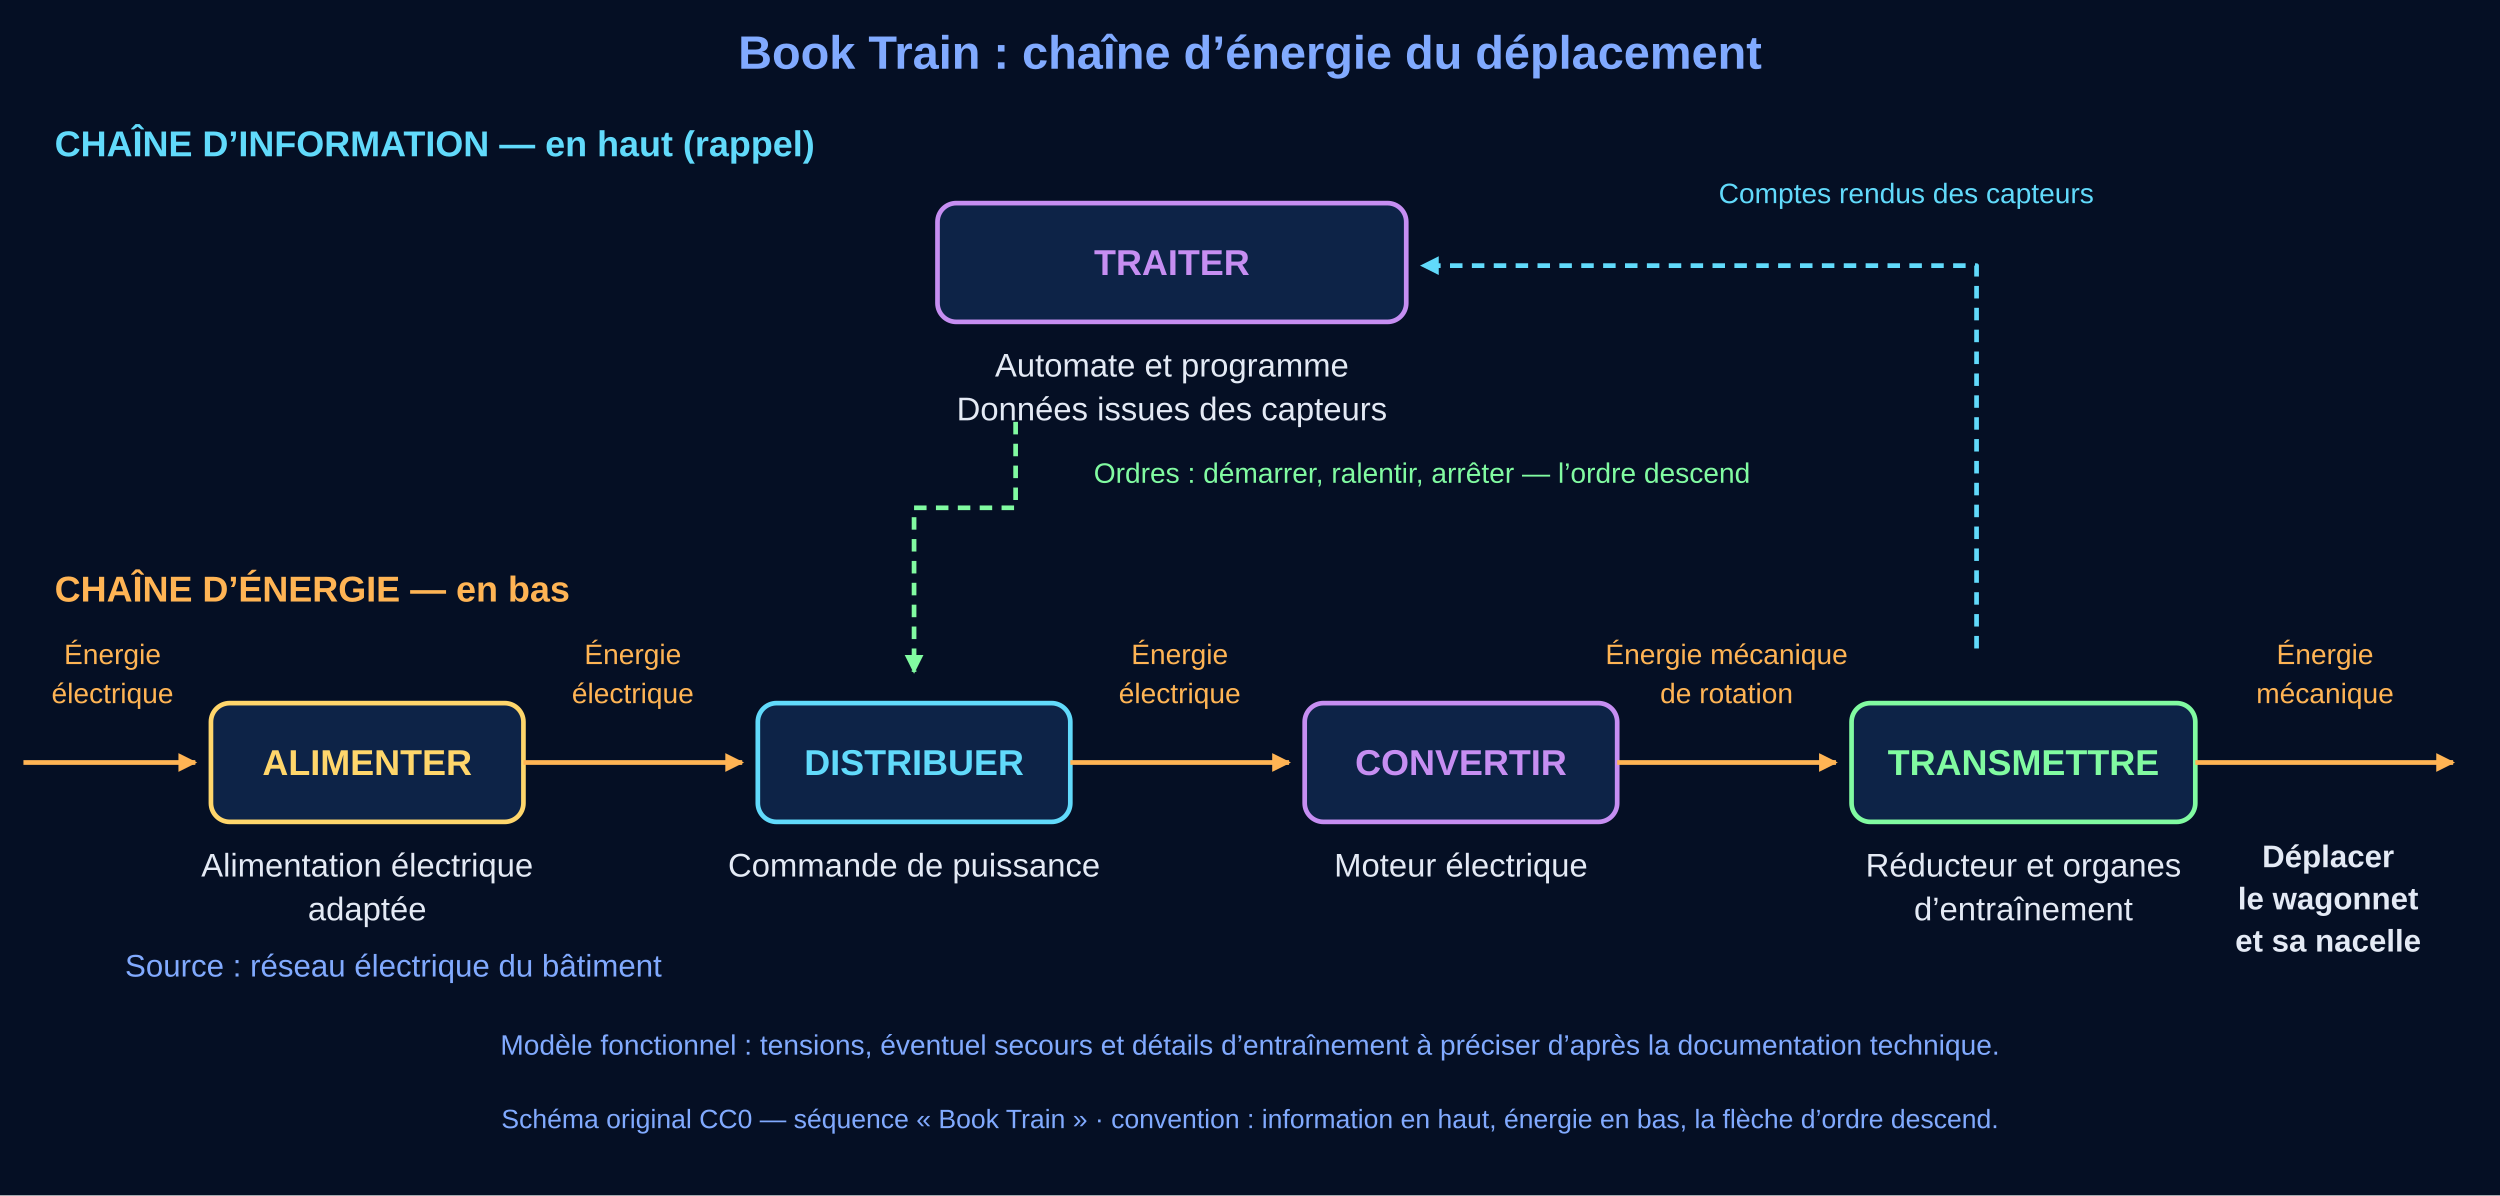
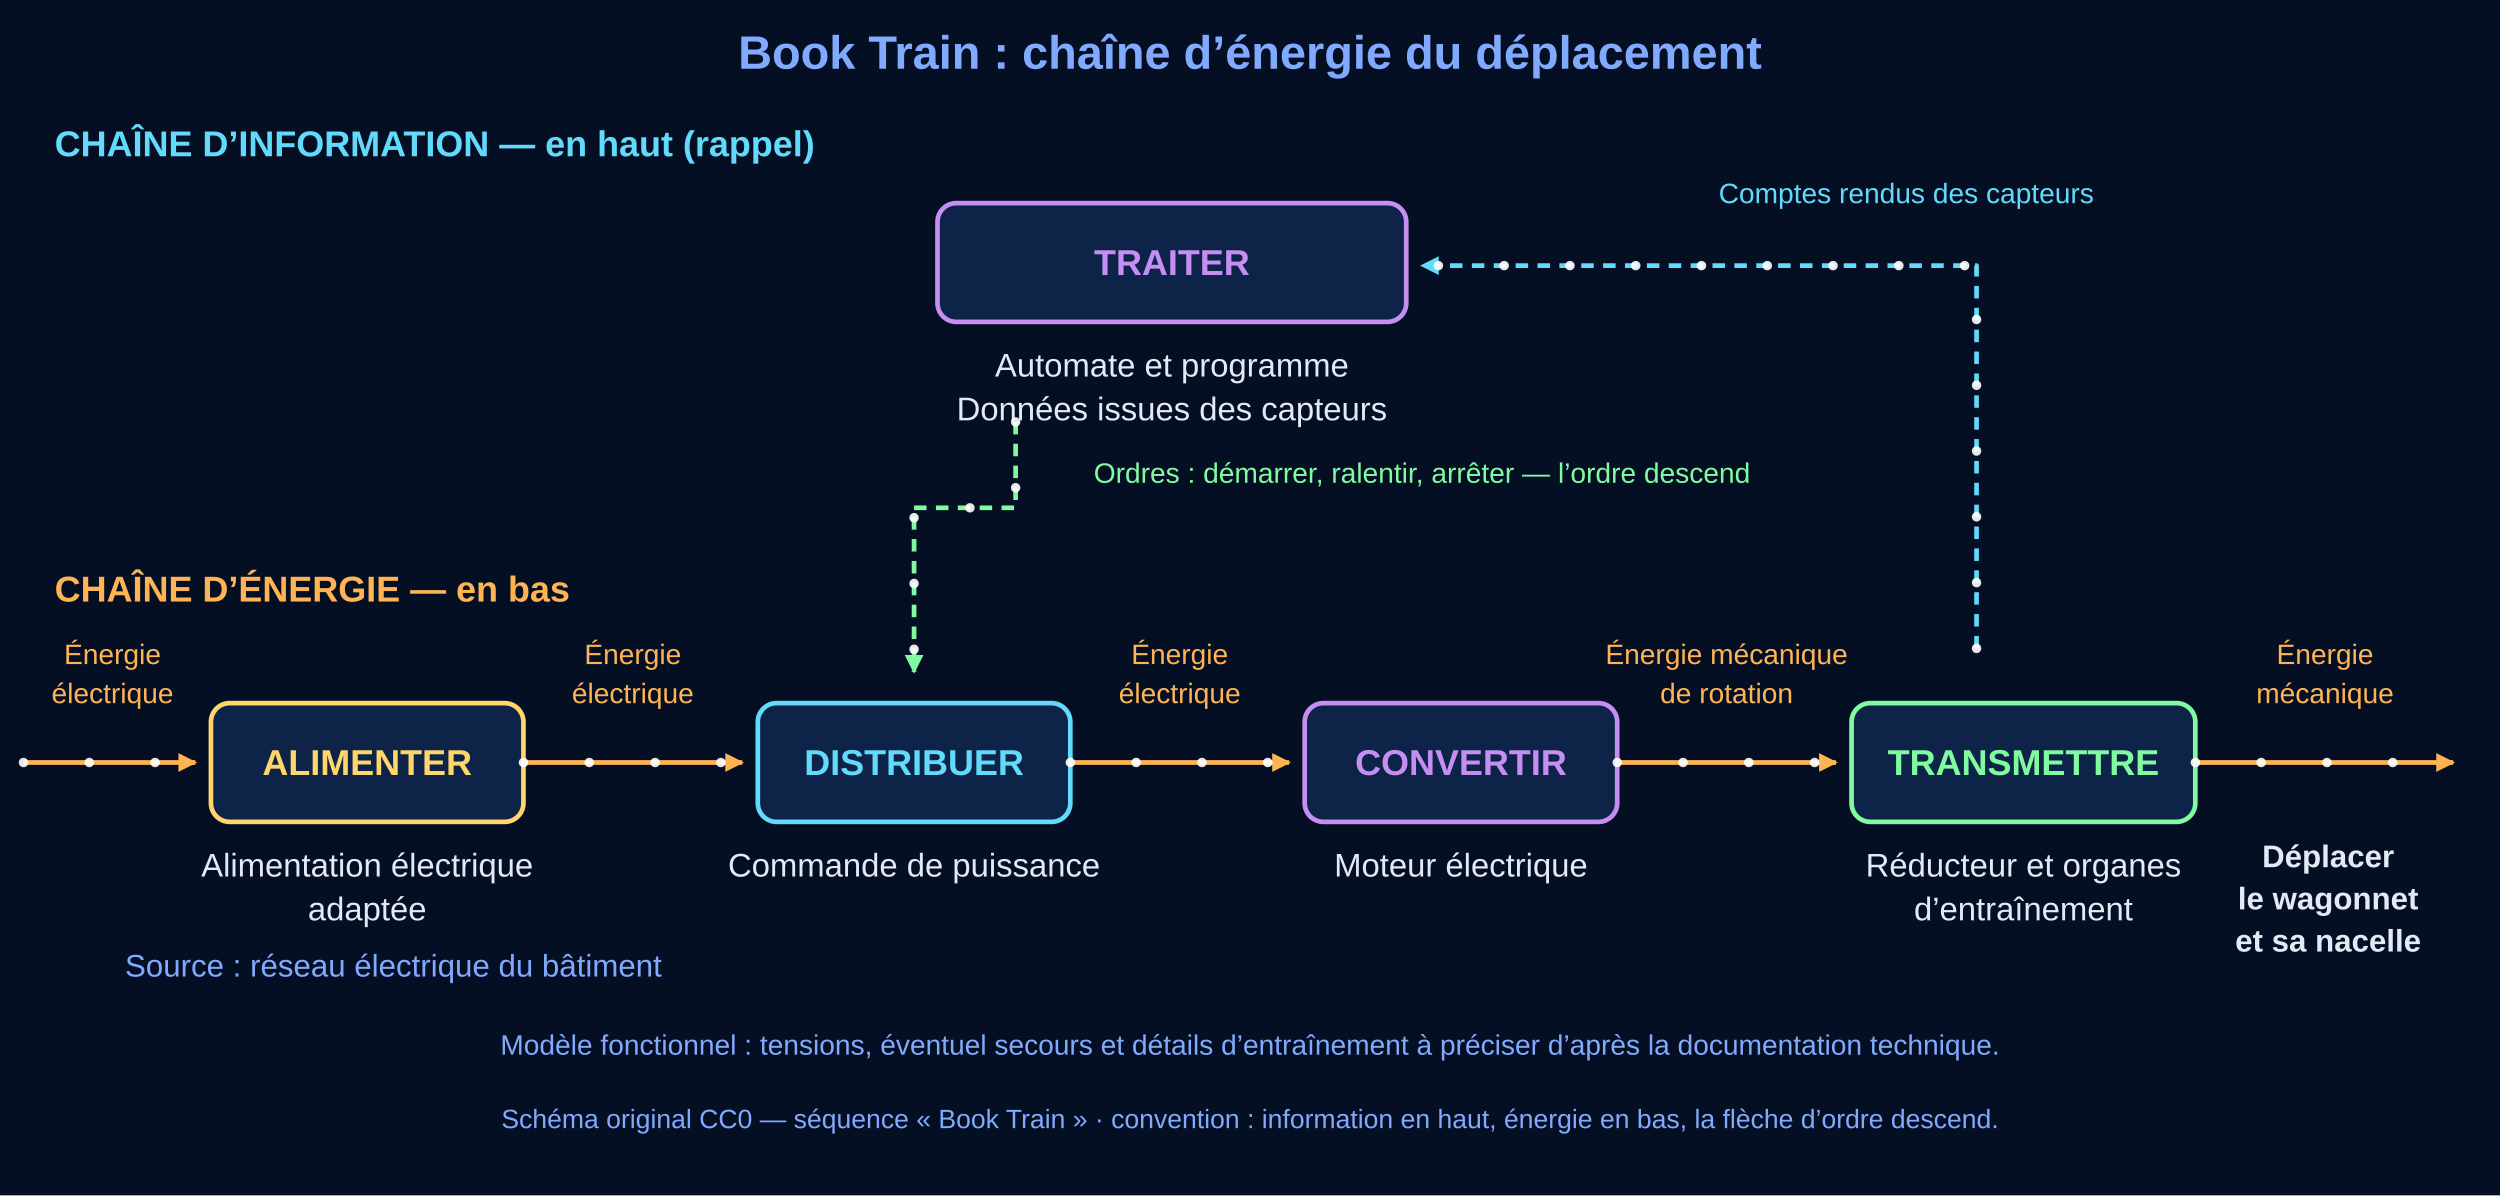
- <svg xmlns="http://www.w3.org/2000/svg" width="1600" height="765" style="width:100%;height:auto" viewBox="0 0 1600 765" role="img" aria-labelledby="t d" font-family="Segoe UI, Arial, sans-serif" content="&lt;mxfile host=&quot;app.diagrams.net&quot; type=&quot;device&quot;&gt;&lt;diagram id=&quot;chaine&quot; name=&quot;Book Train : chaîne d’énergie du déplacement&quot;&gt;&lt;mxGraphModel page=&quot;1&quot; pageWidth=&quot;1600&quot; pageHeight=&quot;765&quot; background=&quot;#050f24&quot; adaptiveColors=&quot;auto&quot;&gt;&lt;root&gt;&lt;mxCell id=&quot;0&quot; /&gt;&lt;mxCell id=&quot;1&quot; parent=&quot;0&quot; /&gt;&lt;mxCell id=&quot;2&quot; value=&quot;Book Train : chaîne d’énergie du déplacement&quot; style=&quot;text;html=0;whiteSpace=wrap;align=center;verticalAlign=middle;fontFamily=Arial;fontColor=#81aaff;fontSize=30;fontStyle=1;&quot; vertex=&quot;1&quot; parent=&quot;1&quot;&gt;&lt;mxGeometry x=&quot;411.2&quot; y=&quot;14&quot; width=&quot;777.6&quot; height=&quot;37&quot; as=&quot;geometry&quot; /&gt;&lt;/mxCell&gt;&lt;mxCell id=&quot;3&quot; value=&quot;CHAÎNE D’INFORMATION — en haut (rappel)&quot; style=&quot;text;html=0;whiteSpace=wrap;align=left;verticalAlign=middle;fontFamily=Arial;fontColor=#61dafb;fontSize=23;fontStyle=1;&quot; vertex=&quot;1&quot; parent=&quot;1&quot;&gt;&lt;mxGeometry x=&quot;35&quot; y=&quot;77&quot; width=&quot;532.26&quot; height=&quot;30&quot; as=&quot;geometry&quot; /&gt;&lt;/mxCell&gt;&lt;mxCell id=&quot;5&quot; value=&quot;TRAITER&quot; style=&quot;rounded=1;arcSize=16;html=0;whiteSpace=wrap;fillColor=#0d2347;strokeColor=#c68ef2;strokeWidth=3;fontColor=#c68ef2;fontSize=23;fontStyle=1;fontFamily=Arial;&quot; vertex=&quot;1&quot; parent=&quot;1&quot;&gt;&lt;mxGeometry x=&quot;600&quot; y=&quot;130&quot; width=&quot;300&quot; height=&quot;76&quot; as=&quot;geometry&quot; /&gt;&lt;/mxCell&gt;&lt;mxCell id=&quot;6&quot; value=&quot;Automate et programme&amp;#10;Données issues des capteurs&quot; style=&quot;text;html=0;whiteSpace=wrap;align=center;verticalAlign=middle;fontFamily=Arial;fontColor=#e4eaf5;fontSize=21;fontStyle=0;&quot; vertex=&quot;1&quot; parent=&quot;1&quot;&gt;&lt;mxGeometry x=&quot;579.57&quot; y=&quot;220&quot; width=&quot;340.86&quot; height=&quot;56&quot; as=&quot;geometry&quot; /&gt;&lt;/mxCell&gt;&lt;mxCell id=&quot;7&quot; style=&quot;edgeStyle=none;html=0;strokeColor=#81fba1;strokeWidth=3;endArrow=block;endFill=1;startArrow=none;dashed=1;&quot; edge=&quot;1&quot; parent=&quot;1&quot;&gt;&lt;mxGeometry relative=&quot;1&quot; as=&quot;geometry&quot;&gt;&lt;mxPoint x=&quot;650&quot; y=&quot;270&quot; as=&quot;sourcePoint&quot; /&gt;&lt;mxPoint x=&quot;585&quot; y=&quot;430&quot; as=&quot;targetPoint&quot; /&gt;&lt;Array as=&quot;points&quot;&gt;&lt;mxPoint x=&quot;650&quot; y=&quot;325&quot; /&gt;&lt;mxPoint x=&quot;585&quot; y=&quot;325&quot; /&gt;&lt;/Array&gt;&lt;/mxGeometry&gt;&lt;/mxCell&gt;&lt;mxCell id=&quot;8&quot; value=&quot;Ordres : démarrer, ralentir, arrêter — l’ordre descend&quot; style=&quot;text;html=0;whiteSpace=wrap;align=left;verticalAlign=middle;fontFamily=Arial;fontColor=#81fba1;fontSize=18;fontStyle=0;&quot; vertex=&quot;1&quot; parent=&quot;1&quot;&gt;&lt;mxGeometry x=&quot;700&quot; y=&quot;291&quot; width=&quot;575.76&quot; height=&quot;25&quot; as=&quot;geometry&quot; /&gt;&lt;/mxCell&gt;&lt;mxCell id=&quot;9&quot; style=&quot;edgeStyle=none;html=0;strokeColor=#61dafb;strokeWidth=3;endArrow=block;endFill=1;startArrow=none;dashed=1;&quot; edge=&quot;1&quot; parent=&quot;1&quot;&gt;&lt;mxGeometry relative=&quot;1&quot; as=&quot;geometry&quot;&gt;&lt;mxPoint x=&quot;1265&quot; y=&quot;415&quot; as=&quot;sourcePoint&quot; /&gt;&lt;mxPoint x=&quot;910&quot; y=&quot;170&quot; as=&quot;targetPoint&quot; /&gt;&lt;Array as=&quot;points&quot;&gt;&lt;mxPoint x=&quot;1265&quot; y=&quot;170&quot; /&gt;&lt;/Array&gt;&lt;/mxGeometry&gt;&lt;/mxCell&gt;&lt;mxCell id=&quot;10&quot; value=&quot;Comptes rendus des capteurs&quot; style=&quot;text;html=0;whiteSpace=wrap;align=center;verticalAlign=middle;fontFamily=Arial;fontColor=#61dafb;fontSize=18;fontStyle=0;&quot; vertex=&quot;1&quot; parent=&quot;1&quot;&gt;&lt;mxGeometry x=&quot;1073.06&quot; y=&quot;112&quot; width=&quot;293.88&quot; height=&quot;25&quot; as=&quot;geometry&quot; /&gt;&lt;/mxCell&gt;&lt;mxCell id=&quot;11&quot; value=&quot;CHAÎNE D’ÉNERGIE — en bas&quot; style=&quot;text;html=0;whiteSpace=wrap;align=left;verticalAlign=middle;fontFamily=Arial;fontColor=#ffb454;fontSize=23;fontStyle=1;&quot; vertex=&quot;1&quot; parent=&quot;1&quot;&gt;&lt;mxGeometry x=&quot;35&quot; y=&quot;362&quot; width=&quot;345.5&quot; height=&quot;30&quot; as=&quot;geometry&quot; /&gt;&lt;/mxCell&gt;&lt;mxCell id=&quot;13&quot; value=&quot;ALIMENTER&quot; style=&quot;rounded=1;arcSize=16;html=0;whiteSpace=wrap;fillColor=#0d2347;strokeColor=#ffd66b;strokeWidth=3;fontColor=#ffd66b;fontSize=23;fontStyle=1;fontFamily=Arial;&quot; vertex=&quot;1&quot; parent=&quot;1&quot;&gt;&lt;mxGeometry x=&quot;135&quot; y=&quot;450&quot; width=&quot;200&quot; height=&quot;76&quot; as=&quot;geometry&quot; /&gt;&lt;/mxCell&gt;&lt;mxCell id=&quot;14&quot; value=&quot;Alimentation électrique&amp;#10;adaptée&quot; style=&quot;text;html=0;whiteSpace=wrap;align=center;verticalAlign=middle;fontFamily=Arial;fontColor=#e4eaf5;fontSize=21;fontStyle=0;&quot; vertex=&quot;1&quot; parent=&quot;1&quot;&gt;&lt;mxGeometry x=&quot;88.93&quot; y=&quot;540&quot; width=&quot;292.14&quot; height=&quot;56&quot; as=&quot;geometry&quot; /&gt;&lt;/mxCell&gt;&lt;mxCell id=&quot;16&quot; value=&quot;DISTRIBUER&quot; style=&quot;rounded=1;arcSize=16;html=0;whiteSpace=wrap;fillColor=#0d2347;strokeColor=#61dafb;strokeWidth=3;fontColor=#61dafb;fontSize=23;fontStyle=1;fontFamily=Arial;&quot; vertex=&quot;1&quot; parent=&quot;1&quot;&gt;&lt;mxGeometry x=&quot;485&quot; y=&quot;450&quot; width=&quot;200&quot; height=&quot;76&quot; as=&quot;geometry&quot; /&gt;&lt;/mxCell&gt;&lt;mxCell id=&quot;17&quot; value=&quot;Commande de puissance&quot; style=&quot;text;html=0;whiteSpace=wrap;align=center;verticalAlign=middle;fontFamily=Arial;fontColor=#e4eaf5;fontSize=21;fontStyle=0;&quot; vertex=&quot;1&quot; parent=&quot;1&quot;&gt;&lt;mxGeometry x=&quot;451.11&quot; y=&quot;540&quot; width=&quot;267.78&quot; height=&quot;28&quot; as=&quot;geometry&quot; /&gt;&lt;/mxCell&gt;&lt;mxCell id=&quot;19&quot; value=&quot;CONVERTIR&quot; style=&quot;rounded=1;arcSize=16;html=0;whiteSpace=wrap;fillColor=#0d2347;strokeColor=#c68ef2;strokeWidth=3;fontColor=#c68ef2;fontSize=23;fontStyle=1;fontFamily=Arial;&quot; vertex=&quot;1&quot; parent=&quot;1&quot;&gt;&lt;mxGeometry x=&quot;835&quot; y=&quot;450&quot; width=&quot;200&quot; height=&quot;76&quot; as=&quot;geometry&quot; /&gt;&lt;/mxCell&gt;&lt;mxCell id=&quot;20&quot; value=&quot;Moteur électrique&quot; style=&quot;text;html=0;whiteSpace=wrap;align=center;verticalAlign=middle;fontFamily=Arial;fontColor=#e4eaf5;fontSize=21;fontStyle=0;&quot; vertex=&quot;1&quot; parent=&quot;1&quot;&gt;&lt;mxGeometry x=&quot;825.47&quot; y=&quot;540&quot; width=&quot;219.06&quot; height=&quot;28&quot; as=&quot;geometry&quot; /&gt;&lt;/mxCell&gt;&lt;mxCell id=&quot;22&quot; value=&quot;TRANSMETTRE&quot; style=&quot;rounded=1;arcSize=16;html=0;whiteSpace=wrap;fillColor=#0d2347;strokeColor=#81fba1;strokeWidth=3;fontColor=#81fba1;fontSize=23;fontStyle=1;fontFamily=Arial;&quot; vertex=&quot;1&quot; parent=&quot;1&quot;&gt;&lt;mxGeometry x=&quot;1185&quot; y=&quot;450&quot; width=&quot;220&quot; height=&quot;76&quot; as=&quot;geometry&quot; /&gt;&lt;/mxCell&gt;&lt;mxCell id=&quot;23&quot; value=&quot;Réducteur et organes&amp;#10;d’entraînement&quot; style=&quot;text;html=0;whiteSpace=wrap;align=center;verticalAlign=middle;fontFamily=Arial;fontColor=#e4eaf5;fontSize=21;fontStyle=0;&quot; vertex=&quot;1&quot; parent=&quot;1&quot;&gt;&lt;mxGeometry x=&quot;1167.2&quot; y=&quot;540&quot; width=&quot;255.6&quot; height=&quot;56&quot; as=&quot;geometry&quot; /&gt;&lt;/mxCell&gt;&lt;mxCell id=&quot;24&quot; value=&quot;Source : réseau électrique du bâtiment&quot; style=&quot;text;html=0;whiteSpace=wrap;align=left;verticalAlign=middle;fontFamily=Arial;fontColor=#81aaff;fontSize=20;fontStyle=0;&quot; vertex=&quot;1&quot; parent=&quot;1&quot;&gt;&lt;mxGeometry x=&quot;80&quot; y=&quot;605&quot; width=&quot;452.8&quot; height=&quot;27&quot; as=&quot;geometry&quot; /&gt;&lt;/mxCell&gt;&lt;mxCell id=&quot;25&quot; style=&quot;edgeStyle=none;html=0;strokeColor=#ffb454;strokeWidth=3;endArrow=block;endFill=1;startArrow=none;dashed=0;&quot; edge=&quot;1&quot; parent=&quot;1&quot;&gt;&lt;mxGeometry relative=&quot;1&quot; as=&quot;geometry&quot;&gt;&lt;mxPoint x=&quot;15&quot; y=&quot;488&quot; as=&quot;sourcePoint&quot; /&gt;&lt;mxPoint x=&quot;125&quot; y=&quot;488&quot; as=&quot;targetPoint&quot; /&gt;&lt;Array as=&quot;points&quot; /&gt;&lt;/mxGeometry&gt;&lt;/mxCell&gt;&lt;mxCell id=&quot;26&quot; value=&quot;Énergie&amp;#10;électrique&quot; style=&quot;text;html=0;whiteSpace=wrap;align=center;verticalAlign=middle;fontFamily=Arial;fontColor=#ffb454;fontSize=18;fontStyle=0;&quot; vertex=&quot;1&quot; parent=&quot;1&quot;&gt;&lt;mxGeometry x=&quot;13.8&quot; y=&quot;407&quot; width=&quot;116.4&quot; height=&quot;50&quot; as=&quot;geometry&quot; /&gt;&lt;/mxCell&gt;&lt;mxCell id=&quot;27&quot; style=&quot;edgeStyle=none;html=0;strokeColor=#ffb454;strokeWidth=3;endArrow=block;endFill=1;startArrow=none;dashed=0;&quot; edge=&quot;1&quot; parent=&quot;1&quot;&gt;&lt;mxGeometry relative=&quot;1&quot; as=&quot;geometry&quot;&gt;&lt;mxPoint x=&quot;335&quot; y=&quot;488&quot; as=&quot;sourcePoint&quot; /&gt;&lt;mxPoint x=&quot;475&quot; y=&quot;488&quot; as=&quot;targetPoint&quot; /&gt;&lt;Array as=&quot;points&quot; /&gt;&lt;/mxGeometry&gt;&lt;/mxCell&gt;&lt;mxCell id=&quot;28&quot; value=&quot;Énergie&amp;#10;électrique&quot; style=&quot;text;html=0;whiteSpace=wrap;align=center;verticalAlign=middle;fontFamily=Arial;fontColor=#ffb454;fontSize=18;fontStyle=0;&quot; vertex=&quot;1&quot; parent=&quot;1&quot;&gt;&lt;mxGeometry x=&quot;346.8&quot; y=&quot;407&quot; width=&quot;116.4&quot; height=&quot;50&quot; as=&quot;geometry&quot; /&gt;&lt;/mxCell&gt;&lt;mxCell id=&quot;29&quot; style=&quot;edgeStyle=none;html=0;strokeColor=#ffb454;strokeWidth=3;endArrow=block;endFill=1;startArrow=none;dashed=0;&quot; edge=&quot;1&quot; parent=&quot;1&quot;&gt;&lt;mxGeometry relative=&quot;1&quot; as=&quot;geometry&quot;&gt;&lt;mxPoint x=&quot;685&quot; y=&quot;488&quot; as=&quot;sourcePoint&quot; /&gt;&lt;mxPoint x=&quot;825&quot; y=&quot;488&quot; as=&quot;targetPoint&quot; /&gt;&lt;Array as=&quot;points&quot; /&gt;&lt;/mxGeometry&gt;&lt;/mxCell&gt;&lt;mxCell id=&quot;30&quot; value=&quot;Énergie&amp;#10;électrique&quot; style=&quot;text;html=0;whiteSpace=wrap;align=center;verticalAlign=middle;fontFamily=Arial;fontColor=#ffb454;fontSize=18;fontStyle=0;&quot; vertex=&quot;1&quot; parent=&quot;1&quot;&gt;&lt;mxGeometry x=&quot;696.8&quot; y=&quot;407&quot; width=&quot;116.4&quot; height=&quot;50&quot; as=&quot;geometry&quot; /&gt;&lt;/mxCell&gt;&lt;mxCell id=&quot;31&quot; style=&quot;edgeStyle=none;html=0;strokeColor=#ffb454;strokeWidth=3;endArrow=block;endFill=1;startArrow=none;dashed=0;&quot; edge=&quot;1&quot; parent=&quot;1&quot;&gt;&lt;mxGeometry relative=&quot;1&quot; as=&quot;geometry&quot;&gt;&lt;mxPoint x=&quot;1035&quot; y=&quot;488&quot; as=&quot;sourcePoint&quot; /&gt;&lt;mxPoint x=&quot;1175&quot; y=&quot;488&quot; as=&quot;targetPoint&quot; /&gt;&lt;Array as=&quot;points&quot; /&gt;&lt;/mxGeometry&gt;&lt;/mxCell&gt;&lt;mxCell id=&quot;32&quot; value=&quot;Énergie mécanique&amp;#10;de rotation&quot; style=&quot;text;html=0;whiteSpace=wrap;align=center;verticalAlign=middle;fontFamily=Arial;fontColor=#ffb454;fontSize=18;fontStyle=0;&quot; vertex=&quot;1&quot; parent=&quot;1&quot;&gt;&lt;mxGeometry x=&quot;1010.26&quot; y=&quot;407&quot; width=&quot;189.48&quot; height=&quot;50&quot; as=&quot;geometry&quot; /&gt;&lt;/mxCell&gt;&lt;mxCell id=&quot;33&quot; style=&quot;edgeStyle=none;html=0;strokeColor=#ffb454;strokeWidth=3;endArrow=block;endFill=1;startArrow=none;dashed=0;&quot; edge=&quot;1&quot; parent=&quot;1&quot;&gt;&lt;mxGeometry relative=&quot;1&quot; as=&quot;geometry&quot;&gt;&lt;mxPoint x=&quot;1405&quot; y=&quot;488&quot; as=&quot;sourcePoint&quot; /&gt;&lt;mxPoint x=&quot;1570&quot; y=&quot;488&quot; as=&quot;targetPoint&quot; /&gt;&lt;Array as=&quot;points&quot; /&gt;&lt;/mxGeometry&gt;&lt;/mxCell&gt;&lt;mxCell id=&quot;34&quot; value=&quot;Énergie&amp;#10;mécanique&quot; style=&quot;text;html=0;whiteSpace=wrap;align=center;verticalAlign=middle;fontFamily=Arial;fontColor=#ffb454;fontSize=18;fontStyle=0;&quot; vertex=&quot;1&quot; parent=&quot;1&quot;&gt;&lt;mxGeometry x=&quot;1435.02&quot; y=&quot;407&quot; width=&quot;105.96&quot; height=&quot;50&quot; as=&quot;geometry&quot; /&gt;&lt;/mxCell&gt;&lt;mxCell id=&quot;35&quot; value=&quot;Déplacer&amp;#10;le wagonnet&amp;#10;et sa nacelle&quot; style=&quot;text;html=0;whiteSpace=wrap;align=center;verticalAlign=middle;fontFamily=Arial;fontColor=#e4eaf5;fontSize=20;fontStyle=1;&quot; vertex=&quot;1&quot; parent=&quot;1&quot;&gt;&lt;mxGeometry x=&quot;1408.6&quot; y=&quot;535&quot; width=&quot;162.8&quot; height=&quot;81&quot; as=&quot;geometry&quot; /&gt;&lt;/mxCell&gt;&lt;mxCell id=&quot;36&quot; value=&quot;Modèle fonctionnel : tensions, éventuel secours et détails d’entraînement à préciser d’après la documentation technique.&quot; style=&quot;text;html=0;whiteSpace=wrap;align=center;verticalAlign=middle;fontFamily=Arial;fontColor=#81aaff;fontSize=18;fontStyle=0;&quot; vertex=&quot;1&quot; parent=&quot;1&quot;&gt;&lt;mxGeometry x=&quot;167.6&quot; y=&quot;657&quot; width=&quot;1264.8&quot; height=&quot;25&quot; as=&quot;geometry&quot; /&gt;&lt;/mxCell&gt;&lt;mxCell id=&quot;37&quot; value=&quot;Schéma original CC0 — séquence « Book Train » · convention : information en haut, énergie en bas, la flèche d’ordre descend.&quot; style=&quot;text;html=0;whiteSpace=wrap;align=center;verticalAlign=middle;fontFamily=Arial;fontColor=#81aaff;fontSize=17;fontStyle=0;&quot; vertex=&quot;1&quot; parent=&quot;1&quot;&gt;&lt;mxGeometry x=&quot;182.68&quot; y=&quot;705&quot; width=&quot;1234.64&quot; height=&quot;24&quot; as=&quot;geometry&quot; /&gt;&lt;/mxCell&gt;&lt;/root&gt;&lt;/mxGraphModel&gt;&lt;/diagram&gt;&lt;/mxfile&gt;">
+ <svg xmlns="http://www.w3.org/2000/svg" width="1600" height="765" style="width:100%;height:auto" viewBox="0 0 1600 765" role="img" aria-labelledby="t d" font-family="Segoe UI, Arial, sans-serif" content="&lt;mxfile host=&quot;app.diagrams.net&quot; type=&quot;device&quot;&gt;&lt;diagram id=&quot;chaine&quot; name=&quot;Book Train : chaîne d’énergie du déplacement&quot;&gt;&lt;mxGraphModel page=&quot;1&quot; pageWidth=&quot;1600&quot; pageHeight=&quot;765&quot; background=&quot;#050f24&quot; adaptiveColors=&quot;auto&quot;&gt;&lt;root&gt;&lt;mxCell id=&quot;0&quot; /&gt;&lt;mxCell id=&quot;1&quot; parent=&quot;0&quot; /&gt;&lt;mxCell id=&quot;2&quot; value=&quot;Book Train : chaîne d’énergie du déplacement&quot; style=&quot;text;html=0;whiteSpace=wrap;align=center;verticalAlign=middle;fontFamily=Arial;fontColor=#81aaff;fontSize=30;fontStyle=1;&quot; vertex=&quot;1&quot; parent=&quot;1&quot;&gt;&lt;mxGeometry x=&quot;411.2&quot; y=&quot;14&quot; width=&quot;777.6&quot; height=&quot;37&quot; as=&quot;geometry&quot; /&gt;&lt;/mxCell&gt;&lt;mxCell id=&quot;3&quot; value=&quot;CHAÎNE D’INFORMATION — en haut (rappel)&quot; style=&quot;text;html=0;whiteSpace=wrap;align=left;verticalAlign=middle;fontFamily=Arial;fontColor=#61dafb;fontSize=23;fontStyle=1;&quot; vertex=&quot;1&quot; parent=&quot;1&quot;&gt;&lt;mxGeometry x=&quot;35&quot; y=&quot;77&quot; width=&quot;532.26&quot; height=&quot;30&quot; as=&quot;geometry&quot; /&gt;&lt;/mxCell&gt;&lt;mxCell id=&quot;5&quot; value=&quot;TRAITER&quot; style=&quot;rounded=1;arcSize=16;html=0;whiteSpace=wrap;fillColor=#0d2347;strokeColor=#c68ef2;strokeWidth=3;fontColor=#c68ef2;fontSize=23;fontStyle=1;fontFamily=Arial;&quot; vertex=&quot;1&quot; parent=&quot;1&quot;&gt;&lt;mxGeometry x=&quot;600&quot; y=&quot;130&quot; width=&quot;300&quot; height=&quot;76&quot; as=&quot;geometry&quot; /&gt;&lt;/mxCell&gt;&lt;mxCell id=&quot;6&quot; value=&quot;Automate et programme&amp;#10;Données issues des capteurs&quot; style=&quot;text;html=0;whiteSpace=wrap;align=center;verticalAlign=middle;fontFamily=Arial;fontColor=#e4eaf5;fontSize=21;fontStyle=0;&quot; vertex=&quot;1&quot; parent=&quot;1&quot;&gt;&lt;mxGeometry x=&quot;579.57&quot; y=&quot;220&quot; width=&quot;340.86&quot; height=&quot;56&quot; as=&quot;geometry&quot; /&gt;&lt;/mxCell&gt;&lt;mxCell id=&quot;7&quot; style=&quot;edgeStyle=none;html=0;strokeColor=#81fba1;strokeWidth=3;endArrow=block;endFill=1;startArrow=none;dashed=1;flowAnimation=1;&quot; edge=&quot;1&quot; parent=&quot;1&quot;&gt;&lt;mxGeometry relative=&quot;1&quot; as=&quot;geometry&quot;&gt;&lt;mxPoint x=&quot;650&quot; y=&quot;270&quot; as=&quot;sourcePoint&quot; /&gt;&lt;mxPoint x=&quot;585&quot; y=&quot;430&quot; as=&quot;targetPoint&quot; /&gt;&lt;Array as=&quot;points&quot;&gt;&lt;mxPoint x=&quot;650&quot; y=&quot;325&quot; /&gt;&lt;mxPoint x=&quot;585&quot; y=&quot;325&quot; /&gt;&lt;/Array&gt;&lt;/mxGeometry&gt;&lt;/mxCell&gt;&lt;mxCell id=&quot;8&quot; value=&quot;Ordres : démarrer, ralentir, arrêter — l’ordre descend&quot; style=&quot;text;html=0;whiteSpace=wrap;align=left;verticalAlign=middle;fontFamily=Arial;fontColor=#81fba1;fontSize=18;fontStyle=0;&quot; vertex=&quot;1&quot; parent=&quot;1&quot;&gt;&lt;mxGeometry x=&quot;700&quot; y=&quot;291&quot; width=&quot;575.76&quot; height=&quot;25&quot; as=&quot;geometry&quot; /&gt;&lt;/mxCell&gt;&lt;mxCell id=&quot;9&quot; style=&quot;edgeStyle=none;html=0;strokeColor=#61dafb;strokeWidth=3;endArrow=block;endFill=1;startArrow=none;dashed=1;flowAnimation=1;&quot; edge=&quot;1&quot; parent=&quot;1&quot;&gt;&lt;mxGeometry relative=&quot;1&quot; as=&quot;geometry&quot;&gt;&lt;mxPoint x=&quot;1265&quot; y=&quot;415&quot; as=&quot;sourcePoint&quot; /&gt;&lt;mxPoint x=&quot;910&quot; y=&quot;170&quot; as=&quot;targetPoint&quot; /&gt;&lt;Array as=&quot;points&quot;&gt;&lt;mxPoint x=&quot;1265&quot; y=&quot;170&quot; /&gt;&lt;/Array&gt;&lt;/mxGeometry&gt;&lt;/mxCell&gt;&lt;mxCell id=&quot;10&quot; value=&quot;Comptes rendus des capteurs&quot; style=&quot;text;html=0;whiteSpace=wrap;align=center;verticalAlign=middle;fontFamily=Arial;fontColor=#61dafb;fontSize=18;fontStyle=0;&quot; vertex=&quot;1&quot; parent=&quot;1&quot;&gt;&lt;mxGeometry x=&quot;1073.06&quot; y=&quot;112&quot; width=&quot;293.88&quot; height=&quot;25&quot; as=&quot;geometry&quot; /&gt;&lt;/mxCell&gt;&lt;mxCell id=&quot;11&quot; value=&quot;CHAÎNE D’ÉNERGIE — en bas&quot; style=&quot;text;html=0;whiteSpace=wrap;align=left;verticalAlign=middle;fontFamily=Arial;fontColor=#ffb454;fontSize=23;fontStyle=1;&quot; vertex=&quot;1&quot; parent=&quot;1&quot;&gt;&lt;mxGeometry x=&quot;35&quot; y=&quot;362&quot; width=&quot;345.5&quot; height=&quot;30&quot; as=&quot;geometry&quot; /&gt;&lt;/mxCell&gt;&lt;mxCell id=&quot;13&quot; value=&quot;ALIMENTER&quot; style=&quot;rounded=1;arcSize=16;html=0;whiteSpace=wrap;fillColor=#0d2347;strokeColor=#ffd66b;strokeWidth=3;fontColor=#ffd66b;fontSize=23;fontStyle=1;fontFamily=Arial;&quot; vertex=&quot;1&quot; parent=&quot;1&quot;&gt;&lt;mxGeometry x=&quot;135&quot; y=&quot;450&quot; width=&quot;200&quot; height=&quot;76&quot; as=&quot;geometry&quot; /&gt;&lt;/mxCell&gt;&lt;mxCell id=&quot;14&quot; value=&quot;Alimentation électrique&amp;#10;adaptée&quot; style=&quot;text;html=0;whiteSpace=wrap;align=center;verticalAlign=middle;fontFamily=Arial;fontColor=#e4eaf5;fontSize=21;fontStyle=0;&quot; vertex=&quot;1&quot; parent=&quot;1&quot;&gt;&lt;mxGeometry x=&quot;88.93&quot; y=&quot;540&quot; width=&quot;292.14&quot; height=&quot;56&quot; as=&quot;geometry&quot; /&gt;&lt;/mxCell&gt;&lt;mxCell id=&quot;16&quot; value=&quot;DISTRIBUER&quot; style=&quot;rounded=1;arcSize=16;html=0;whiteSpace=wrap;fillColor=#0d2347;strokeColor=#61dafb;strokeWidth=3;fontColor=#61dafb;fontSize=23;fontStyle=1;fontFamily=Arial;&quot; vertex=&quot;1&quot; parent=&quot;1&quot;&gt;&lt;mxGeometry x=&quot;485&quot; y=&quot;450&quot; width=&quot;200&quot; height=&quot;76&quot; as=&quot;geometry&quot; /&gt;&lt;/mxCell&gt;&lt;mxCell id=&quot;17&quot; value=&quot;Commande de puissance&quot; style=&quot;text;html=0;whiteSpace=wrap;align=center;verticalAlign=middle;fontFamily=Arial;fontColor=#e4eaf5;fontSize=21;fontStyle=0;&quot; vertex=&quot;1&quot; parent=&quot;1&quot;&gt;&lt;mxGeometry x=&quot;451.11&quot; y=&quot;540&quot; width=&quot;267.78&quot; height=&quot;28&quot; as=&quot;geometry&quot; /&gt;&lt;/mxCell&gt;&lt;mxCell id=&quot;19&quot; value=&quot;CONVERTIR&quot; style=&quot;rounded=1;arcSize=16;html=0;whiteSpace=wrap;fillColor=#0d2347;strokeColor=#c68ef2;strokeWidth=3;fontColor=#c68ef2;fontSize=23;fontStyle=1;fontFamily=Arial;&quot; vertex=&quot;1&quot; parent=&quot;1&quot;&gt;&lt;mxGeometry x=&quot;835&quot; y=&quot;450&quot; width=&quot;200&quot; height=&quot;76&quot; as=&quot;geometry&quot; /&gt;&lt;/mxCell&gt;&lt;mxCell id=&quot;20&quot; value=&quot;Moteur électrique&quot; style=&quot;text;html=0;whiteSpace=wrap;align=center;verticalAlign=middle;fontFamily=Arial;fontColor=#e4eaf5;fontSize=21;fontStyle=0;&quot; vertex=&quot;1&quot; parent=&quot;1&quot;&gt;&lt;mxGeometry x=&quot;825.47&quot; y=&quot;540&quot; width=&quot;219.06&quot; height=&quot;28&quot; as=&quot;geometry&quot; /&gt;&lt;/mxCell&gt;&lt;mxCell id=&quot;22&quot; value=&quot;TRANSMETTRE&quot; style=&quot;rounded=1;arcSize=16;html=0;whiteSpace=wrap;fillColor=#0d2347;strokeColor=#81fba1;strokeWidth=3;fontColor=#81fba1;fontSize=23;fontStyle=1;fontFamily=Arial;&quot; vertex=&quot;1&quot; parent=&quot;1&quot;&gt;&lt;mxGeometry x=&quot;1185&quot; y=&quot;450&quot; width=&quot;220&quot; height=&quot;76&quot; as=&quot;geometry&quot; /&gt;&lt;/mxCell&gt;&lt;mxCell id=&quot;23&quot; value=&quot;Réducteur et organes&amp;#10;d’entraînement&quot; style=&quot;text;html=0;whiteSpace=wrap;align=center;verticalAlign=middle;fontFamily=Arial;fontColor=#e4eaf5;fontSize=21;fontStyle=0;&quot; vertex=&quot;1&quot; parent=&quot;1&quot;&gt;&lt;mxGeometry x=&quot;1167.2&quot; y=&quot;540&quot; width=&quot;255.6&quot; height=&quot;56&quot; as=&quot;geometry&quot; /&gt;&lt;/mxCell&gt;&lt;mxCell id=&quot;24&quot; value=&quot;Source : réseau électrique du bâtiment&quot; style=&quot;text;html=0;whiteSpace=wrap;align=left;verticalAlign=middle;fontFamily=Arial;fontColor=#81aaff;fontSize=20;fontStyle=0;&quot; vertex=&quot;1&quot; parent=&quot;1&quot;&gt;&lt;mxGeometry x=&quot;80&quot; y=&quot;605&quot; width=&quot;452.8&quot; height=&quot;27&quot; as=&quot;geometry&quot; /&gt;&lt;/mxCell&gt;&lt;mxCell id=&quot;25&quot; style=&quot;edgeStyle=none;html=0;strokeColor=#ffb454;strokeWidth=3;endArrow=block;endFill=1;startArrow=none;dashed=0;flowAnimation=1;&quot; edge=&quot;1&quot; parent=&quot;1&quot;&gt;&lt;mxGeometry relative=&quot;1&quot; as=&quot;geometry&quot;&gt;&lt;mxPoint x=&quot;15&quot; y=&quot;488&quot; as=&quot;sourcePoint&quot; /&gt;&lt;mxPoint x=&quot;125&quot; y=&quot;488&quot; as=&quot;targetPoint&quot; /&gt;&lt;Array as=&quot;points&quot; /&gt;&lt;/mxGeometry&gt;&lt;/mxCell&gt;&lt;mxCell id=&quot;26&quot; value=&quot;Énergie&amp;#10;électrique&quot; style=&quot;text;html=0;whiteSpace=wrap;align=center;verticalAlign=middle;fontFamily=Arial;fontColor=#ffb454;fontSize=18;fontStyle=0;&quot; vertex=&quot;1&quot; parent=&quot;1&quot;&gt;&lt;mxGeometry x=&quot;13.8&quot; y=&quot;407&quot; width=&quot;116.4&quot; height=&quot;50&quot; as=&quot;geometry&quot; /&gt;&lt;/mxCell&gt;&lt;mxCell id=&quot;27&quot; style=&quot;edgeStyle=none;html=0;strokeColor=#ffb454;strokeWidth=3;endArrow=block;endFill=1;startArrow=none;dashed=0;flowAnimation=1;&quot; edge=&quot;1&quot; parent=&quot;1&quot;&gt;&lt;mxGeometry relative=&quot;1&quot; as=&quot;geometry&quot;&gt;&lt;mxPoint x=&quot;335&quot; y=&quot;488&quot; as=&quot;sourcePoint&quot; /&gt;&lt;mxPoint x=&quot;475&quot; y=&quot;488&quot; as=&quot;targetPoint&quot; /&gt;&lt;Array as=&quot;points&quot; /&gt;&lt;/mxGeometry&gt;&lt;/mxCell&gt;&lt;mxCell id=&quot;28&quot; value=&quot;Énergie&amp;#10;électrique&quot; style=&quot;text;html=0;whiteSpace=wrap;align=center;verticalAlign=middle;fontFamily=Arial;fontColor=#ffb454;fontSize=18;fontStyle=0;&quot; vertex=&quot;1&quot; parent=&quot;1&quot;&gt;&lt;mxGeometry x=&quot;346.8&quot; y=&quot;407&quot; width=&quot;116.4&quot; height=&quot;50&quot; as=&quot;geometry&quot; /&gt;&lt;/mxCell&gt;&lt;mxCell id=&quot;29&quot; style=&quot;edgeStyle=none;html=0;strokeColor=#ffb454;strokeWidth=3;endArrow=block;endFill=1;startArrow=none;dashed=0;flowAnimation=1;&quot; edge=&quot;1&quot; parent=&quot;1&quot;&gt;&lt;mxGeometry relative=&quot;1&quot; as=&quot;geometry&quot;&gt;&lt;mxPoint x=&quot;685&quot; y=&quot;488&quot; as=&quot;sourcePoint&quot; /&gt;&lt;mxPoint x=&quot;825&quot; y=&quot;488&quot; as=&quot;targetPoint&quot; /&gt;&lt;Array as=&quot;points&quot; /&gt;&lt;/mxGeometry&gt;&lt;/mxCell&gt;&lt;mxCell id=&quot;30&quot; value=&quot;Énergie&amp;#10;électrique&quot; style=&quot;text;html=0;whiteSpace=wrap;align=center;verticalAlign=middle;fontFamily=Arial;fontColor=#ffb454;fontSize=18;fontStyle=0;&quot; vertex=&quot;1&quot; parent=&quot;1&quot;&gt;&lt;mxGeometry x=&quot;696.8&quot; y=&quot;407&quot; width=&quot;116.4&quot; height=&quot;50&quot; as=&quot;geometry&quot; /&gt;&lt;/mxCell&gt;&lt;mxCell id=&quot;31&quot; style=&quot;edgeStyle=none;html=0;strokeColor=#ffb454;strokeWidth=3;endArrow=block;endFill=1;startArrow=none;dashed=0;flowAnimation=1;&quot; edge=&quot;1&quot; parent=&quot;1&quot;&gt;&lt;mxGeometry relative=&quot;1&quot; as=&quot;geometry&quot;&gt;&lt;mxPoint x=&quot;1035&quot; y=&quot;488&quot; as=&quot;sourcePoint&quot; /&gt;&lt;mxPoint x=&quot;1175&quot; y=&quot;488&quot; as=&quot;targetPoint&quot; /&gt;&lt;Array as=&quot;points&quot; /&gt;&lt;/mxGeometry&gt;&lt;/mxCell&gt;&lt;mxCell id=&quot;32&quot; value=&quot;Énergie mécanique&amp;#10;de rotation&quot; style=&quot;text;html=0;whiteSpace=wrap;align=center;verticalAlign=middle;fontFamily=Arial;fontColor=#ffb454;fontSize=18;fontStyle=0;&quot; vertex=&quot;1&quot; parent=&quot;1&quot;&gt;&lt;mxGeometry x=&quot;1010.26&quot; y=&quot;407&quot; width=&quot;189.48&quot; height=&quot;50&quot; as=&quot;geometry&quot; /&gt;&lt;/mxCell&gt;&lt;mxCell id=&quot;33&quot; style=&quot;edgeStyle=none;html=0;strokeColor=#ffb454;strokeWidth=3;endArrow=block;endFill=1;startArrow=none;dashed=0;flowAnimation=1;&quot; edge=&quot;1&quot; parent=&quot;1&quot;&gt;&lt;mxGeometry relative=&quot;1&quot; as=&quot;geometry&quot;&gt;&lt;mxPoint x=&quot;1405&quot; y=&quot;488&quot; as=&quot;sourcePoint&quot; /&gt;&lt;mxPoint x=&quot;1570&quot; y=&quot;488&quot; as=&quot;targetPoint&quot; /&gt;&lt;Array as=&quot;points&quot; /&gt;&lt;/mxGeometry&gt;&lt;/mxCell&gt;&lt;mxCell id=&quot;34&quot; value=&quot;Énergie&amp;#10;mécanique&quot; style=&quot;text;html=0;whiteSpace=wrap;align=center;verticalAlign=middle;fontFamily=Arial;fontColor=#ffb454;fontSize=18;fontStyle=0;&quot; vertex=&quot;1&quot; parent=&quot;1&quot;&gt;&lt;mxGeometry x=&quot;1435.02&quot; y=&quot;407&quot; width=&quot;105.96&quot; height=&quot;50&quot; as=&quot;geometry&quot; /&gt;&lt;/mxCell&gt;&lt;mxCell id=&quot;35&quot; value=&quot;Déplacer&amp;#10;le wagonnet&amp;#10;et sa nacelle&quot; style=&quot;text;html=0;whiteSpace=wrap;align=center;verticalAlign=middle;fontFamily=Arial;fontColor=#e4eaf5;fontSize=20;fontStyle=1;&quot; vertex=&quot;1&quot; parent=&quot;1&quot;&gt;&lt;mxGeometry x=&quot;1408.6&quot; y=&quot;535&quot; width=&quot;162.8&quot; height=&quot;81&quot; as=&quot;geometry&quot; /&gt;&lt;/mxCell&gt;&lt;mxCell id=&quot;36&quot; value=&quot;Modèle fonctionnel : tensions, éventuel secours et détails d’entraînement à préciser d’après la documentation technique.&quot; style=&quot;text;html=0;whiteSpace=wrap;align=center;verticalAlign=middle;fontFamily=Arial;fontColor=#81aaff;fontSize=18;fontStyle=0;&quot; vertex=&quot;1&quot; parent=&quot;1&quot;&gt;&lt;mxGeometry x=&quot;167.6&quot; y=&quot;657&quot; width=&quot;1264.8&quot; height=&quot;25&quot; as=&quot;geometry&quot; /&gt;&lt;/mxCell&gt;&lt;mxCell id=&quot;37&quot; value=&quot;Schéma original CC0 — séquence « Book Train » · convention : information en haut, énergie en bas, la flèche d’ordre descend.&quot; style=&quot;text;html=0;whiteSpace=wrap;align=center;verticalAlign=middle;fontFamily=Arial;fontColor=#81aaff;fontSize=17;fontStyle=0;&quot; vertex=&quot;1&quot; parent=&quot;1&quot;&gt;&lt;mxGeometry x=&quot;182.68&quot; y=&quot;705&quot; width=&quot;1234.64&quot; height=&quot;24&quot; as=&quot;geometry&quot; /&gt;&lt;/mxCell&gt;&lt;/root&gt;&lt;/mxGraphModel&gt;&lt;/diagram&gt;&lt;/mxfile&gt;">
+   <style id="flux-anime">.flux{fill:none;stroke:#ffffff;stroke-opacity:.9;stroke-linecap:round;stroke-dasharray:.1 42;animation:flux-avance 1.6s linear infinite;pointer-events:none}.flux.retour{animation-direction:reverse;animation-delay:-.8s}@keyframes flux-avance{from{stroke-dashoffset:42.1}to{stroke-dashoffset:0}}@media (prefers-reduced-motion:reduce){.flux{display:none}}@media print{.flux{display:none}}</style>
  <defs>
    <marker id="a61dafb" viewBox="0 0 10 10" refX="9" refY="5" markerWidth="12" markerHeight="12" orient="auto-start-reverse" markerUnits="userSpaceOnUse">
      <path d="M0 0L10 5L0 10Z" fill="#61dafb" />
    </marker>
    <marker id="affd66b" viewBox="0 0 10 10" refX="9" refY="5" markerWidth="12" markerHeight="12" orient="auto-start-reverse" markerUnits="userSpaceOnUse">
      <path d="M0 0L10 5L0 10Z" fill="#ffd66b" />
    </marker>
    <marker id="ac68ef2" viewBox="0 0 10 10" refX="9" refY="5" markerWidth="12" markerHeight="12" orient="auto-start-reverse" markerUnits="userSpaceOnUse">
      <path d="M0 0L10 5L0 10Z" fill="#c68ef2" />
    </marker>
    <marker id="a81fba1" viewBox="0 0 10 10" refX="9" refY="5" markerWidth="12" markerHeight="12" orient="auto-start-reverse" markerUnits="userSpaceOnUse">
      <path d="M0 0L10 5L0 10Z" fill="#81fba1" />
    </marker>
    <marker id="affb454" viewBox="0 0 10 10" refX="9" refY="5" markerWidth="12" markerHeight="12" orient="auto-start-reverse" markerUnits="userSpaceOnUse">
      <path d="M0 0L10 5L0 10Z" fill="#ffb454" />
    </marker>
    <marker id="a81aaff" viewBox="0 0 10 10" refX="9" refY="5" markerWidth="12" markerHeight="12" orient="auto-start-reverse" markerUnits="userSpaceOnUse">
      <path d="M0 0L10 5L0 10Z" fill="#81aaff" />
    </marker>
  </defs>
  <style>@media print{.paper{fill:white}rect[fill="#0d2347"]{fill:white}text[fill="#e4eaf5"]{fill:#172a49}}@media print{[fill="#61dafb"]{fill:#006a86}[stroke="#61dafb"]{stroke:#006a86}}@media print{[fill="#ffd66b"]{fill:#805600}[stroke="#ffd66b"]{stroke:#805600}}@media print{[fill="#c68ef2"]{fill:#7836ad}[stroke="#c68ef2"]{stroke:#7836ad}}@media print{[fill="#81fba1"]{fill:#126c2a}[stroke="#81fba1"]{stroke:#126c2a}}@media print{[fill="#ffb454"]{fill:#925000}[stroke="#ffb454"]{stroke:#925000}}@media print{[fill="#81aaff"]{fill:#244e9a}[stroke="#81aaff"]{stroke:#244e9a}}@media print{[fill="#ff8a8a"]{fill:#a01818}[stroke="#ff8a8a"]{stroke:#a01818}}</style>
  <rect class="paper" width="1600" height="765" fill="#050f24" />
  <text x="800.0" y="44" fill="#81aaff" font-size="30" font-weight="700" text-anchor="middle">Book Train : chaîne d’énergie du déplacement</text>
  <text x="35" y="100" fill="#61dafb" font-size="23" font-weight="700" text-anchor="start">CHAÎNE D’INFORMATION — en haut (rappel)</text>
  <g data-role="function">
    <rect x="600" y="130" width="300" height="76" rx="12" fill="#0d2347" stroke="#c68ef2" stroke-width="3" />
    <text x="750.0" y="176" fill="#c68ef2" font-size="23" font-weight="700" text-anchor="middle">TRAITER</text>
  </g>
  <text x="750.0" y="241" fill="#e4eaf5" font-size="21" font-weight="400" text-anchor="middle" data-role="component">Automate et programme</text>
  <text x="750.0" y="269" fill="#e4eaf5" font-size="21" font-weight="400" text-anchor="middle" data-role="component">Données issues des capteurs</text>
  <path d="M 650 270 L 650 325 L 585 325 L 585 430" fill="none" stroke="#81fba1" stroke-width="3" stroke-linejoin="round" marker-end="url(#a81fba1)" stroke-dasharray="8 6" />
+   <path class="flux" d="M 650 270 L 650 325 L 585 325 L 585 430" stroke-width="6" aria-hidden="true" />
  <text x="700" y="309" fill="#81fba1" font-size="18" font-weight="400" text-anchor="start" data-role="flow">Ordres : démarrer, ralentir, arrêter — l’ordre descend</text>
  <path d="M 1265 415 L 1265 170 L 910 170" fill="none" stroke="#61dafb" stroke-width="3" stroke-linejoin="round" marker-end="url(#a61dafb)" stroke-dasharray="8 6" />
+   <path class="flux" d="M 1265 415 L 1265 170 L 910 170" stroke-width="6" aria-hidden="true" />
  <text x="1220" y="130" fill="#61dafb" font-size="18" font-weight="400" text-anchor="middle" data-role="flow">Comptes rendus des capteurs</text>
  <text x="35" y="385" fill="#ffb454" font-size="23" font-weight="700" text-anchor="start">CHAÎNE D’ÉNERGIE — en bas</text>
  <g data-role="function">
    <rect x="135" y="450" width="200" height="76" rx="12" fill="#0d2347" stroke="#ffd66b" stroke-width="3" />
    <text x="235.0" y="496" fill="#ffd66b" font-size="23" font-weight="700" text-anchor="middle">ALIMENTER</text>
  </g>
  <text x="235.0" y="561" fill="#e4eaf5" font-size="21" font-weight="400" text-anchor="middle" data-role="component">Alimentation électrique</text>
  <text x="235.0" y="589" fill="#e4eaf5" font-size="21" font-weight="400" text-anchor="middle" data-role="component">adaptée</text>
  <g data-role="function">
    <rect x="485" y="450" width="200" height="76" rx="12" fill="#0d2347" stroke="#61dafb" stroke-width="3" />
    <text x="585.0" y="496" fill="#61dafb" font-size="23" font-weight="700" text-anchor="middle">DISTRIBUER</text>
  </g>
  <text x="585.0" y="561" fill="#e4eaf5" font-size="21" font-weight="400" text-anchor="middle" data-role="component">Commande de puissance</text>
  <g data-role="function">
    <rect x="835" y="450" width="200" height="76" rx="12" fill="#0d2347" stroke="#c68ef2" stroke-width="3" />
    <text x="935.0" y="496" fill="#c68ef2" font-size="23" font-weight="700" text-anchor="middle">CONVERTIR</text>
  </g>
  <text x="935.0" y="561" fill="#e4eaf5" font-size="21" font-weight="400" text-anchor="middle" data-role="component">Moteur électrique</text>
  <g data-role="function">
    <rect x="1185" y="450" width="220" height="76" rx="12" fill="#0d2347" stroke="#81fba1" stroke-width="3" />
    <text x="1295.0" y="496" fill="#81fba1" font-size="23" font-weight="700" text-anchor="middle">TRANSMETTRE</text>
  </g>
  <text x="1295.0" y="561" fill="#e4eaf5" font-size="21" font-weight="400" text-anchor="middle" data-role="component">Réducteur et organes</text>
  <text x="1295.0" y="589" fill="#e4eaf5" font-size="21" font-weight="400" text-anchor="middle" data-role="component">d’entraînement</text>
  <text x="80" y="625" fill="#81aaff" font-size="20" font-weight="400" text-anchor="start">Source : réseau électrique du bâtiment</text>
  <path d="M 15 488 L 125 488" fill="none" stroke="#ffb454" stroke-width="3" stroke-linejoin="round" marker-end="url(#affb454)" />
+   <path class="flux" d="M 15 488 L 125 488" stroke-width="6" aria-hidden="true" />
  <text x="72" y="425" fill="#ffb454" font-size="18" font-weight="400" text-anchor="middle" data-role="flow">Énergie</text>
  <text x="72" y="450" fill="#ffb454" font-size="18" font-weight="400" text-anchor="middle" data-role="flow">électrique</text>
  <path d="M 335 488 L 475 488" fill="none" stroke="#ffb454" stroke-width="3" stroke-linejoin="round" marker-end="url(#affb454)" />
+   <path class="flux" d="M 335 488 L 475 488" stroke-width="6" aria-hidden="true" />
  <text x="405" y="425" fill="#ffb454" font-size="18" font-weight="400" text-anchor="middle" data-role="flow">Énergie</text>
  <text x="405" y="450" fill="#ffb454" font-size="18" font-weight="400" text-anchor="middle" data-role="flow">électrique</text>
  <path d="M 685 488 L 825 488" fill="none" stroke="#ffb454" stroke-width="3" stroke-linejoin="round" marker-end="url(#affb454)" />
+   <path class="flux" d="M 685 488 L 825 488" stroke-width="6" aria-hidden="true" />
  <text x="755" y="425" fill="#ffb454" font-size="18" font-weight="400" text-anchor="middle" data-role="flow">Énergie</text>
  <text x="755" y="450" fill="#ffb454" font-size="18" font-weight="400" text-anchor="middle" data-role="flow">électrique</text>
  <path d="M 1035 488 L 1175 488" fill="none" stroke="#ffb454" stroke-width="3" stroke-linejoin="round" marker-end="url(#affb454)" />
+   <path class="flux" d="M 1035 488 L 1175 488" stroke-width="6" aria-hidden="true" />
  <text x="1105" y="425" fill="#ffb454" font-size="18" font-weight="400" text-anchor="middle" data-role="flow">Énergie mécanique</text>
  <text x="1105" y="450" fill="#ffb454" font-size="18" font-weight="400" text-anchor="middle" data-role="flow">de rotation</text>
  <path d="M 1405 488 L 1570 488" fill="none" stroke="#ffb454" stroke-width="3" stroke-linejoin="round" marker-end="url(#affb454)" />
+   <path class="flux" d="M 1405 488 L 1570 488" stroke-width="6" aria-hidden="true" />
  <text x="1488" y="425" fill="#ffb454" font-size="18" font-weight="400" text-anchor="middle" data-role="flow">Énergie</text>
  <text x="1488" y="450" fill="#ffb454" font-size="18" font-weight="400" text-anchor="middle" data-role="flow">mécanique</text>
  <text x="1490" y="555" fill="#e4eaf5" font-size="20" font-weight="700" text-anchor="middle">Déplacer</text>
  <text x="1490" y="582" fill="#e4eaf5" font-size="20" font-weight="700" text-anchor="middle">le wagonnet</text>
  <text x="1490" y="609" fill="#e4eaf5" font-size="20" font-weight="700" text-anchor="middle">et sa nacelle</text>
  <text x="800" y="675" fill="#81aaff" font-size="18" font-weight="400" text-anchor="middle">Modèle fonctionnel : tensions, éventuel secours et détails d’entraînement à préciser d’après la documentation technique.</text>
  <text x="800" y="722" fill="#81aaff" font-size="17" font-weight="400" text-anchor="middle">Schéma original CC0 — séquence « Book Train » · convention : information en haut, énergie en bas, la flèche d’ordre descend.</text>
</svg>
